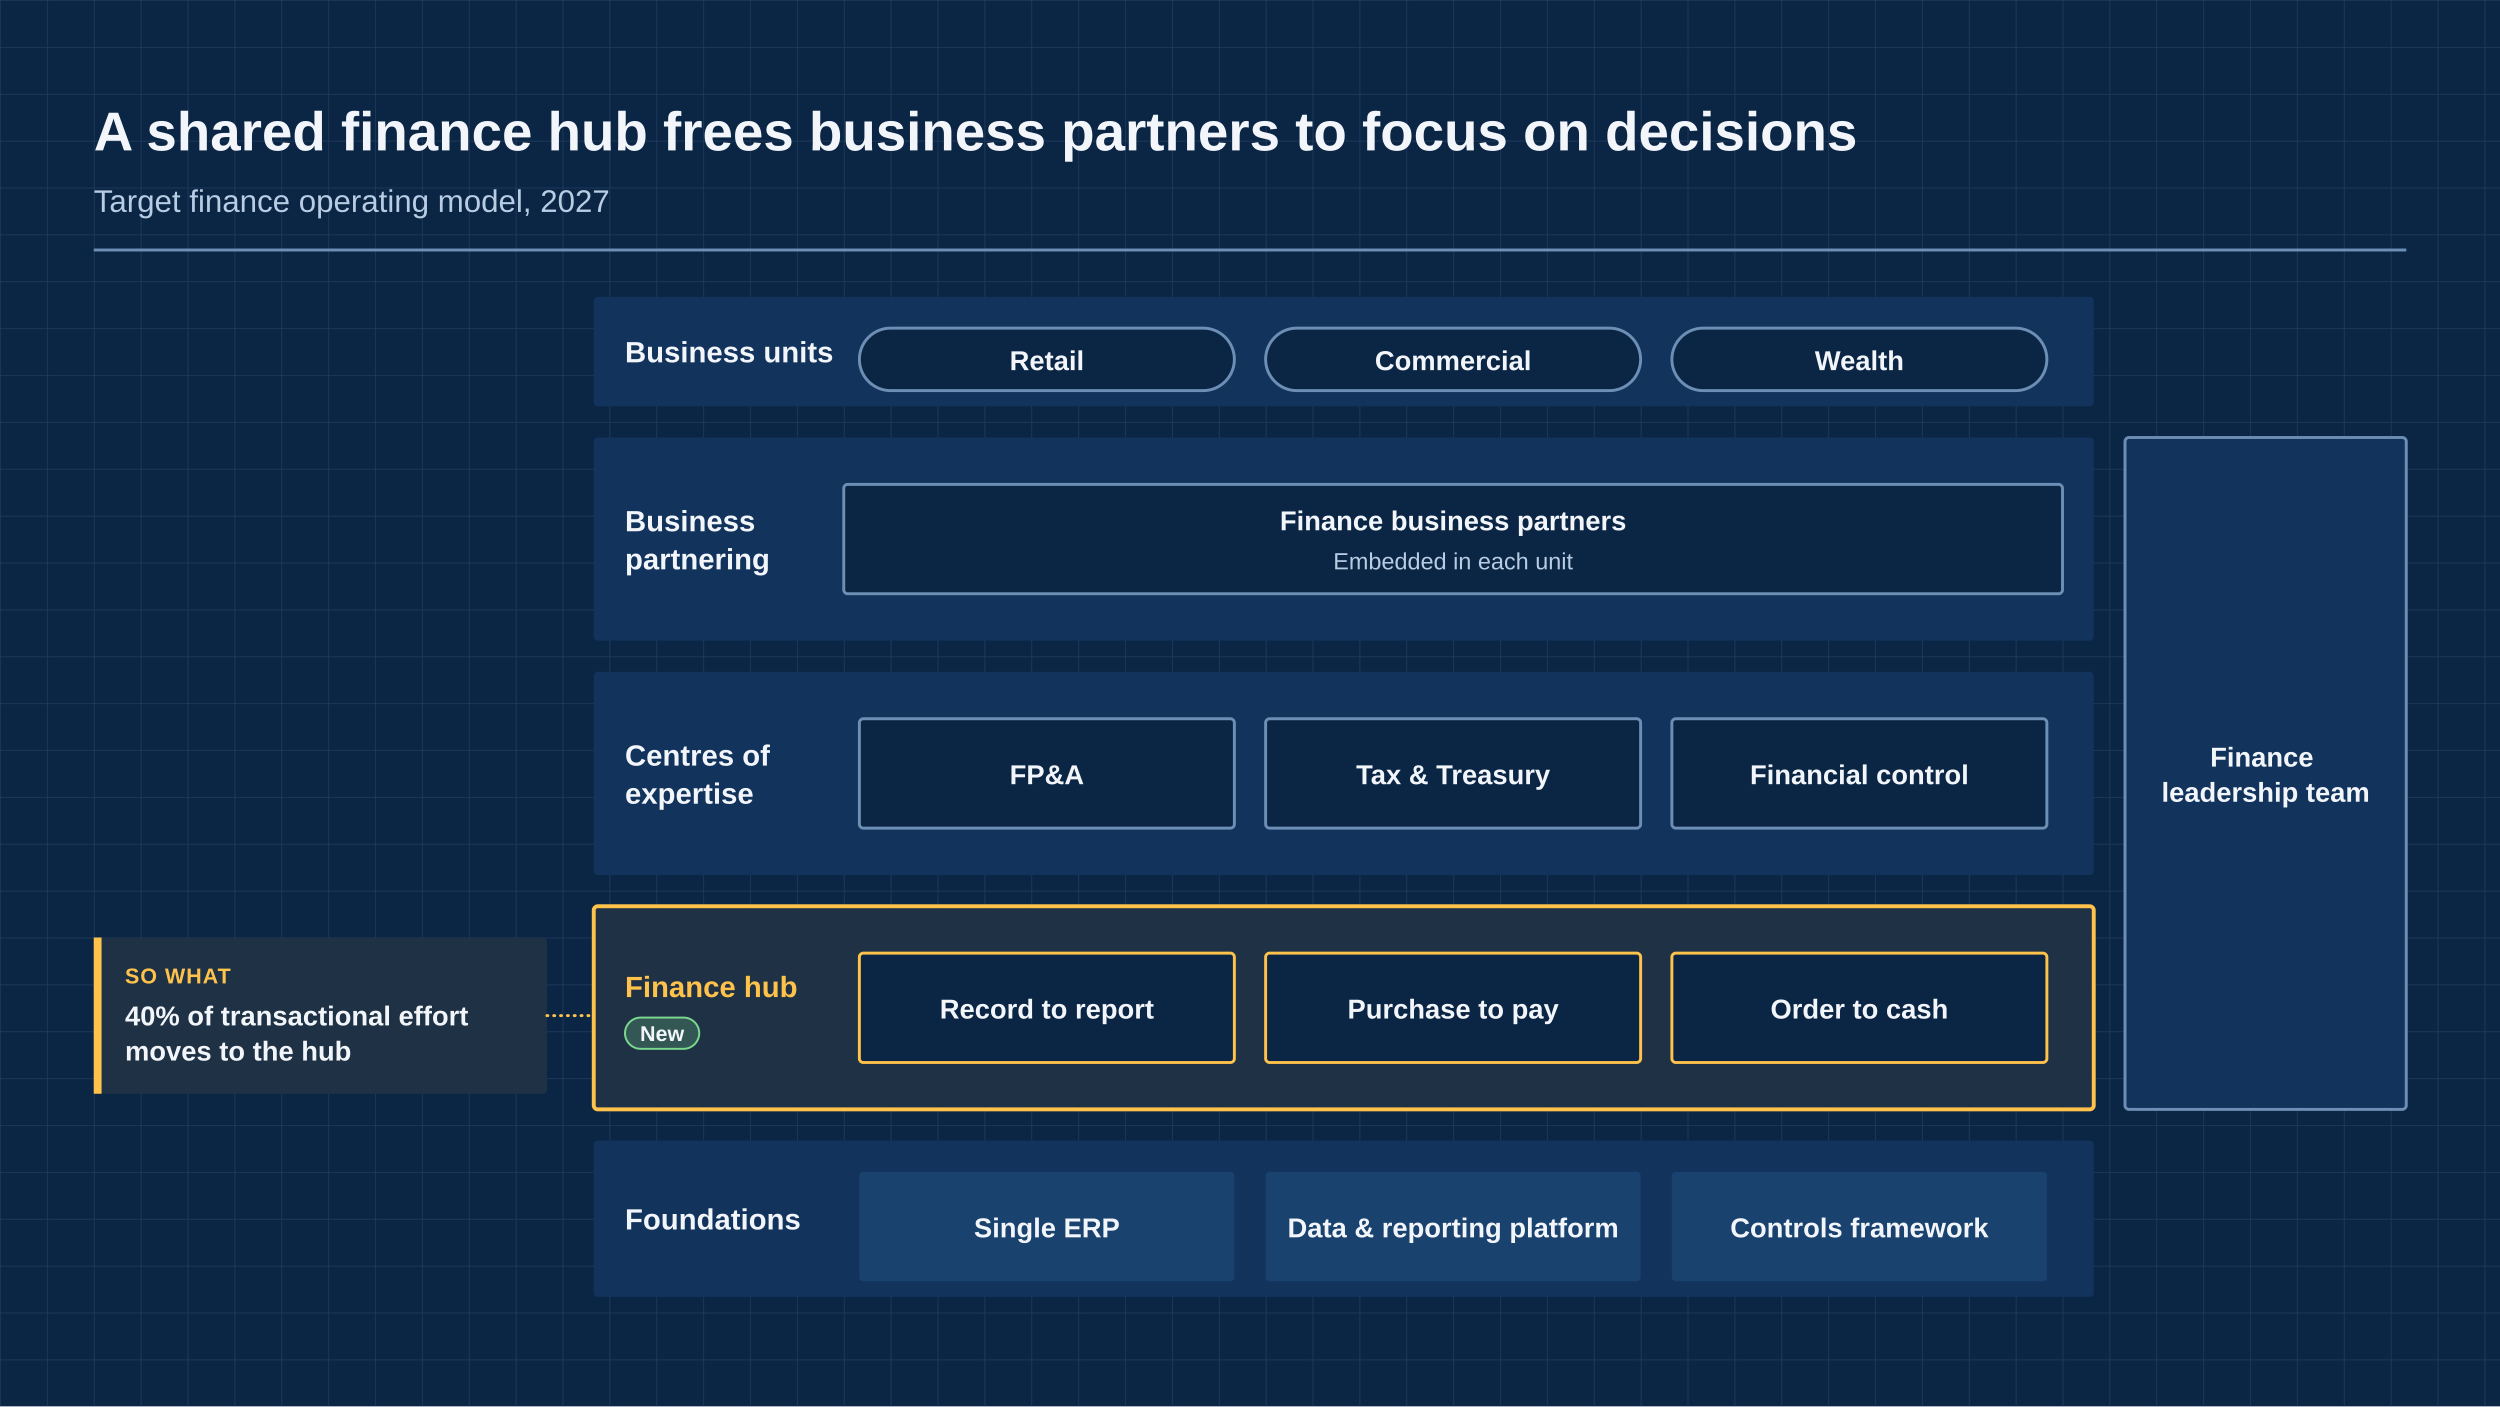
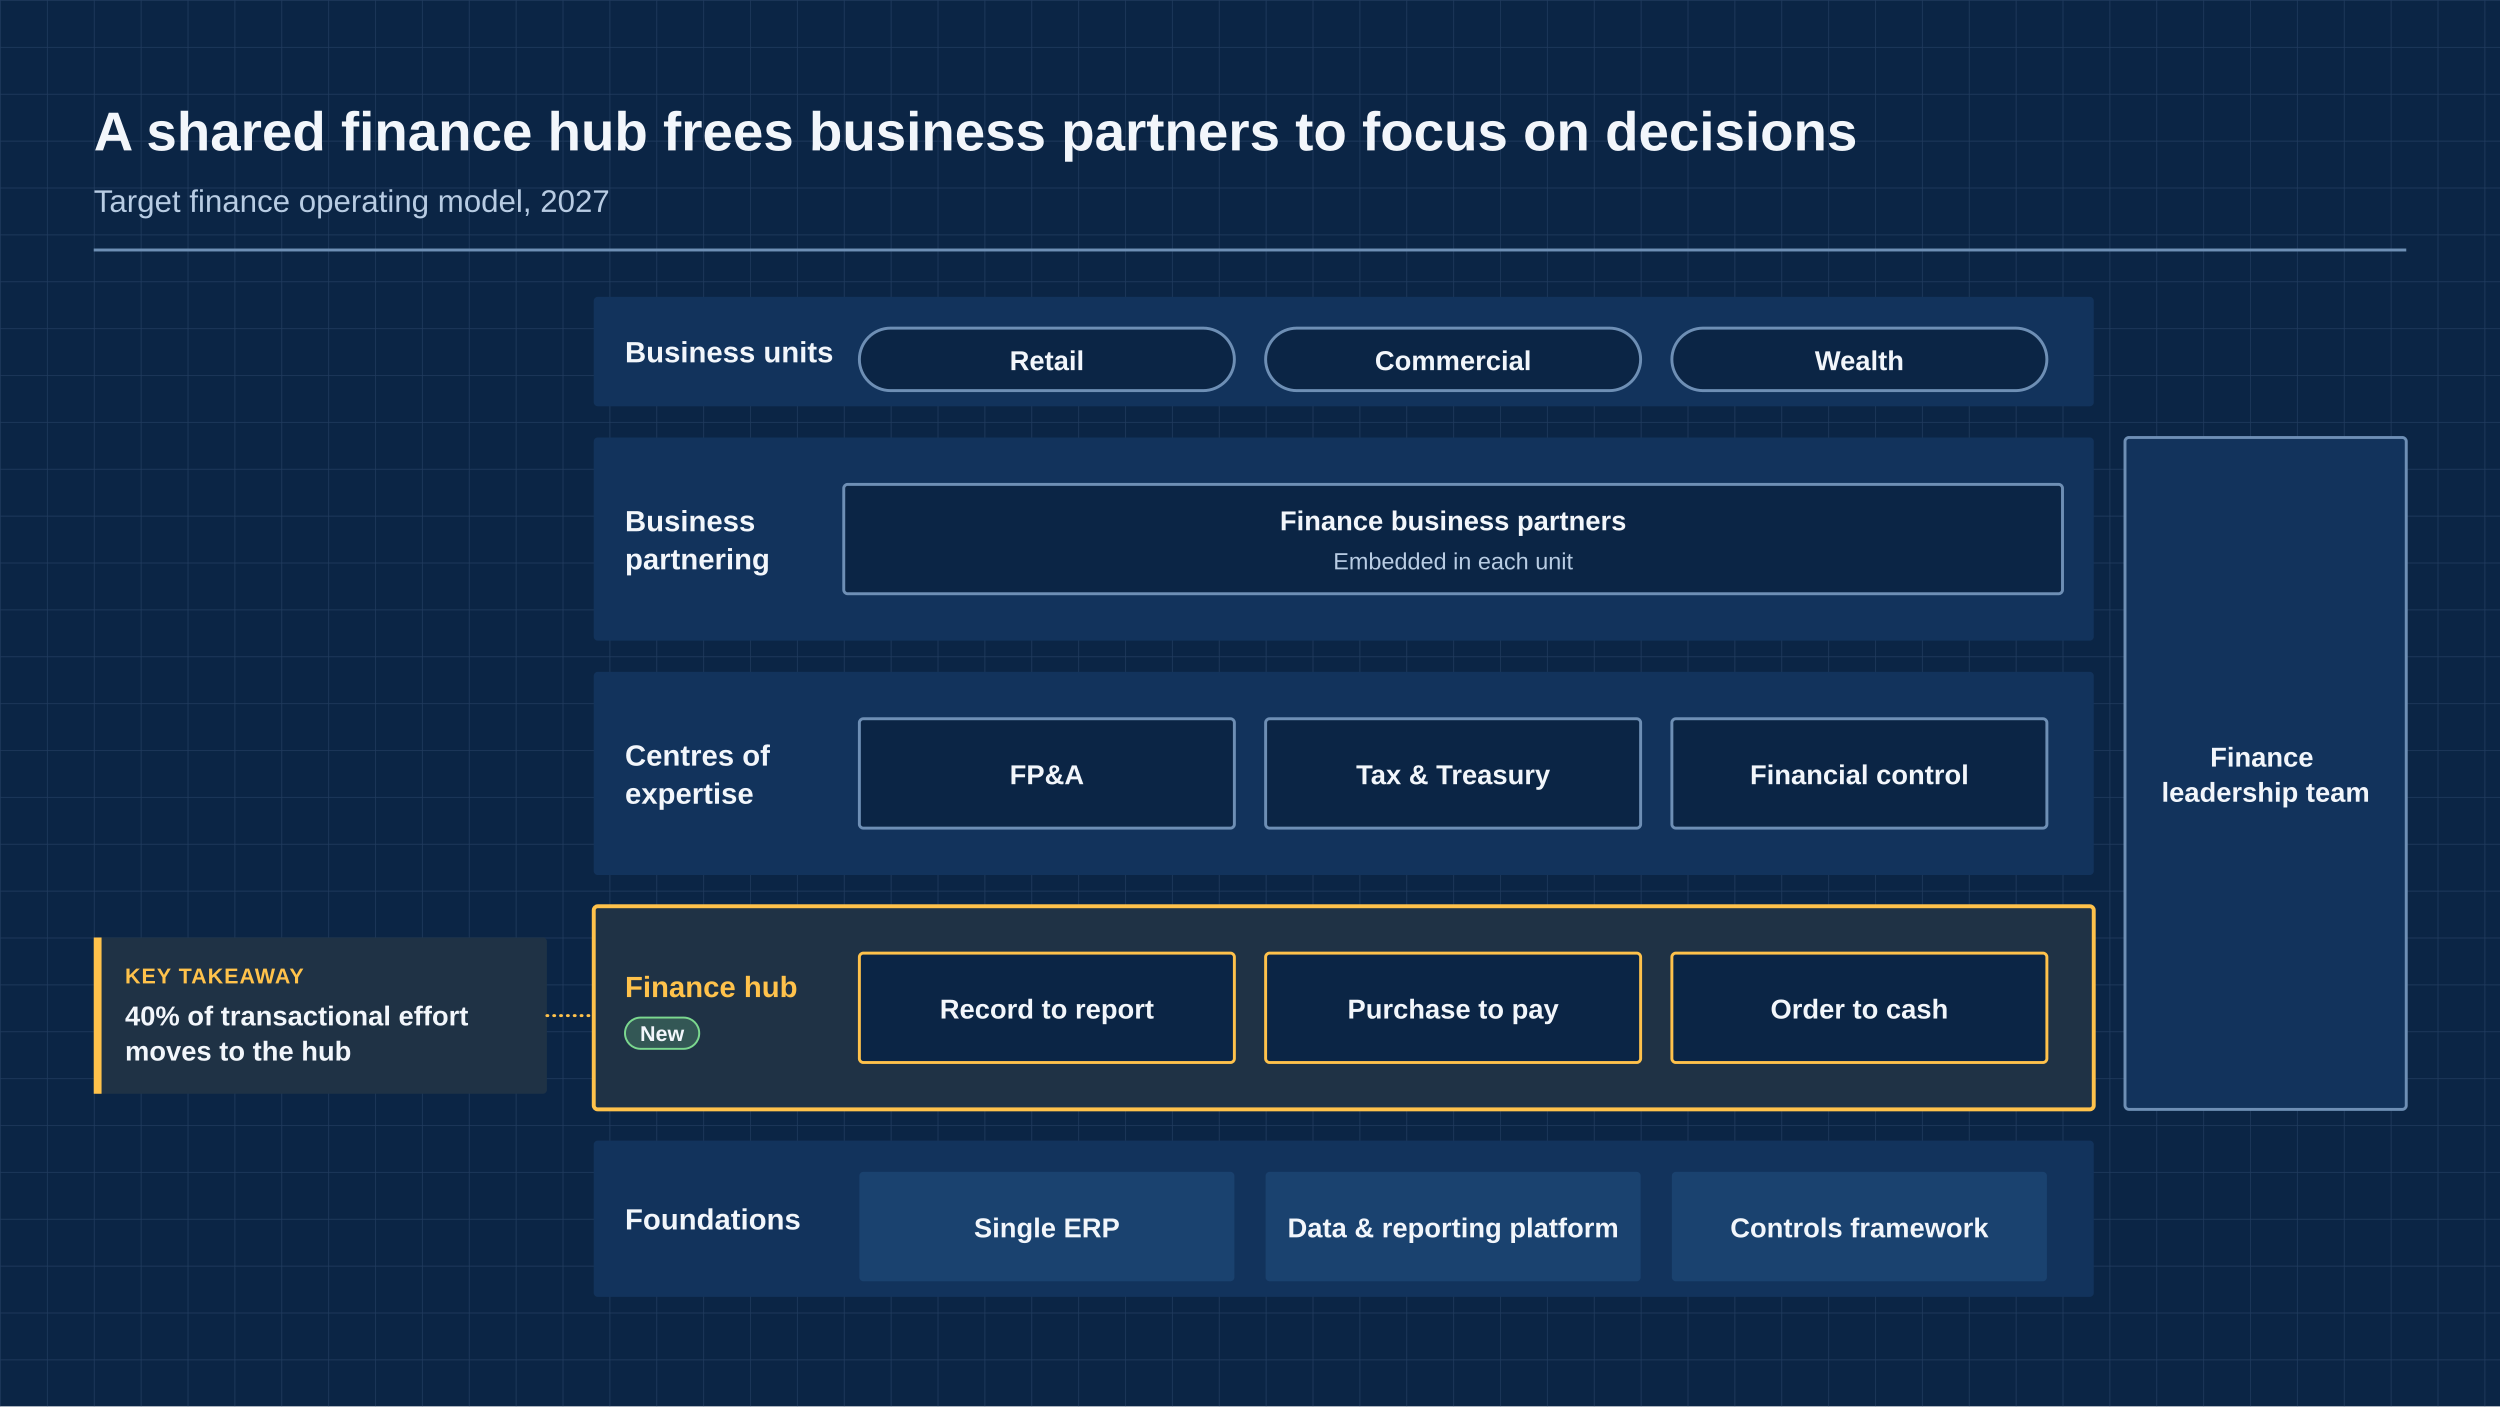
<svg xmlns="http://www.w3.org/2000/svg" width="1280" height="720" viewBox="0 0 1280 720" role="img" aria-labelledby="ds-svg-title ds-svg-desc" data-generator="diagram-studio 1.0.0" data-type="operating-model" data-theme="blueprint" data-altitude="executive">
  <defs>
    <pattern id="ds-grid-pattern" width="24" height="24" patternUnits="userSpaceOnUse" x="0" y="0">
      <path d="M24 0H0V24" fill="none" stroke="#213C5E" stroke-width="0.75" />
    </pattern>
  </defs>
  <rect id="ds-background" data-role="background" width="1280" height="720" fill="#0B2545" />
  <rect id="ds-grid" data-role="decoration" x="0" y="0" width="1280" height="720" fill="url(#ds-grid-pattern)" />
  <text id="ds-title" data-role="title" font-family="'IBM Plex Sans', 'Helvetica Neue', Arial, sans-serif" font-size="28" font-weight="600" fill="#F2F6FB">
    <tspan x="48" y="77">A shared finance hub frees business partners to focus on decisions</tspan>
  </text>
  <text id="ds-subtitle" data-role="subtitle" font-family="'IBM Plex Sans', 'Helvetica Neue', Arial, sans-serif" font-size="16" font-weight="400" fill="#B8CCE3">
    <tspan x="48" y="108.5">Target finance operating model, 2027</tspan>
  </text>
  <path id="ds-header-rule" data-role="decoration" d="M48 128L1232 128" fill="none" stroke="#6E8FB5" stroke-width="1.5" stroke-linecap="butt" stroke-linejoin="round" />
  <path id="customers" data-role="band" d="M306 152H1070A2 2 0 0 1 1072 154V206A2 2 0 0 1 1070 208H306A2 2 0 0 1 304 206V154A2 2 0 0 1 306 152Z" fill="#12335C" />
  <text id="customers--label" data-role="header" font-family="'IBM Plex Sans', 'Helvetica Neue', Arial, sans-serif" font-size="15" font-weight="600" fill="#F2F6FB">
    <tspan x="320" y="185.5">Business units</tspan>
  </text>
  <path id="customers-1" data-role="node" d="M456 168H616A16 16 0 0 1 632 184V184A16 16 0 0 1 616 200H456A16 16 0 0 1 440 184V184A16 16 0 0 1 456 168Z" fill="#0B2545" stroke="#6E8FB5" stroke-width="1.5" stroke-linejoin="round" />
  <text id="customers-1--label" data-role="label" font-family="'IBM Plex Sans', 'Helvetica Neue', Arial, sans-serif" font-size="14" font-weight="600" fill="#F2F6FB" text-anchor="middle">
    <tspan x="536" y="189.5">Retail</tspan>
  </text>
  <path id="customers-2" data-role="node" d="M664 168H824A16 16 0 0 1 840 184V184A16 16 0 0 1 824 200H664A16 16 0 0 1 648 184V184A16 16 0 0 1 664 168Z" fill="#0B2545" stroke="#6E8FB5" stroke-width="1.5" stroke-linejoin="round" />
  <text id="customers-2--label" data-role="label" font-family="'IBM Plex Sans', 'Helvetica Neue', Arial, sans-serif" font-size="14" font-weight="600" fill="#F2F6FB" text-anchor="middle">
    <tspan x="744" y="189.5">Commercial</tspan>
  </text>
  <path id="customers-3" data-role="node" d="M872 168H1032A16 16 0 0 1 1048 184V184A16 16 0 0 1 1032 200H872A16 16 0 0 1 856 184V184A16 16 0 0 1 872 168Z" fill="#0B2545" stroke="#6E8FB5" stroke-width="1.5" stroke-linejoin="round" />
  <text id="customers-3--label" data-role="label" font-family="'IBM Plex Sans', 'Helvetica Neue', Arial, sans-serif" font-size="14" font-weight="600" fill="#F2F6FB" text-anchor="middle">
    <tspan x="952" y="189.5">Wealth</tspan>
  </text>
  <path id="partnering" data-role="band" data-node="partnering" d="M306 224H1070A2 2 0 0 1 1072 226V326A2 2 0 0 1 1070 328H306A2 2 0 0 1 304 326V226A2 2 0 0 1 306 224Z" fill="#12335C" />
  <text id="partnering--label" data-role="header" font-family="'IBM Plex Sans', 'Helvetica Neue', Arial, sans-serif" font-size="15" font-weight="600" fill="#F2F6FB">
    <tspan x="320" y="272">Business</tspan>
    <tspan x="320" y="291.5">partnering</tspan>
  </text>
  <path id="bp" data-role="node" data-node="bp" d="M434 248H1054A2 2 0 0 1 1056 250V302A2 2 0 0 1 1054 304H434A2 2 0 0 1 432 302V250A2 2 0 0 1 434 248Z" fill="#0B2545" stroke="#6E8FB5" stroke-width="1.5" stroke-linejoin="round" />
  <text id="bp--label" data-role="label" font-family="'IBM Plex Sans', 'Helvetica Neue', Arial, sans-serif" font-size="14" font-weight="600" fill="#F2F6FB" text-anchor="middle">
    <tspan x="744" y="271.5">Finance business partners</tspan>
  </text>
  <text id="bp--description" data-role="label" font-family="'IBM Plex Sans', 'Helvetica Neue', Arial, sans-serif" font-size="12" font-weight="400" fill="#B8CCE3" text-anchor="middle">
    <tspan x="744" y="291.5">Embedded in each unit</tspan>
  </text>
  <path id="expertise" data-role="band" data-node="expertise" d="M306 344H1070A2 2 0 0 1 1072 346V446A2 2 0 0 1 1070 448H306A2 2 0 0 1 304 446V346A2 2 0 0 1 306 344Z" fill="#12335C" />
  <text id="expertise--label" data-role="header" font-family="'IBM Plex Sans', 'Helvetica Neue', Arial, sans-serif" font-size="15" font-weight="600" fill="#F2F6FB">
    <tspan x="320" y="392">Centres of</tspan>
    <tspan x="320" y="411.5">expertise</tspan>
  </text>
  <path id="fpa" data-role="node" data-node="fpa" d="M442 368H630A2 2 0 0 1 632 370V422A2 2 0 0 1 630 424H442A2 2 0 0 1 440 422V370A2 2 0 0 1 442 368Z" fill="#0B2545" stroke="#6E8FB5" stroke-width="1.5" stroke-linejoin="round" />
  <text id="fpa--label" data-role="label" font-family="'IBM Plex Sans', 'Helvetica Neue', Arial, sans-serif" font-size="14" font-weight="600" fill="#F2F6FB" text-anchor="middle">
    <tspan x="536" y="401.5">FP&amp;A</tspan>
  </text>
  <path id="tax" data-role="node" data-node="tax" d="M650 368H838A2 2 0 0 1 840 370V422A2 2 0 0 1 838 424H650A2 2 0 0 1 648 422V370A2 2 0 0 1 650 368Z" fill="#0B2545" stroke="#6E8FB5" stroke-width="1.5" stroke-linejoin="round" />
  <text id="tax--label" data-role="label" font-family="'IBM Plex Sans', 'Helvetica Neue', Arial, sans-serif" font-size="14" font-weight="600" fill="#F2F6FB" text-anchor="middle">
    <tspan x="744" y="401.5">Tax &amp; Treasury</tspan>
  </text>
  <path id="control" data-role="node" data-node="control" d="M858 368H1046A2 2 0 0 1 1048 370V422A2 2 0 0 1 1046 424H858A2 2 0 0 1 856 422V370A2 2 0 0 1 858 368Z" fill="#0B2545" stroke="#6E8FB5" stroke-width="1.5" stroke-linejoin="round" />
  <text id="control--label" data-role="label" font-family="'IBM Plex Sans', 'Helvetica Neue', Arial, sans-serif" font-size="14" font-weight="600" fill="#F2F6FB" text-anchor="middle">
    <tspan x="952" y="401.5">Financial control</tspan>
  </text>
  <path id="hub" data-role="band" data-node="hub" data-emphasis="accent" data-status="new" d="M306 464H1070A2 2 0 0 1 1072 466V566A2 2 0 0 1 1070 568H306A2 2 0 0 1 304 566V466A2 2 0 0 1 306 464Z" fill="#1F3245" stroke="#FFC24B" stroke-width="2" stroke-linejoin="round" />
  <text id="hub--label" data-role="header" font-family="'IBM Plex Sans', 'Helvetica Neue', Arial, sans-serif" font-size="15" font-weight="600" fill="#FFC24B">
    <tspan x="320" y="510.5">Finance hub</tspan>
  </text>
  <path id="hub--badge" data-role="badge" d="M328 521H350A8 8 0 0 1 358 529V529A8 8 0 0 1 350 537H328A8 8 0 0 1 320 529V529A8 8 0 0 1 328 521Z" fill="#335755" stroke="#7BD88F" stroke-width="1" stroke-linejoin="round" />
  <text id="hub--badge-text" data-role="label" font-family="'IBM Plex Sans', 'Helvetica Neue', Arial, sans-serif" font-size="11" font-weight="600" fill="#F2F6FB" text-anchor="middle">
    <tspan x="339" y="533">New</tspan>
  </text>
  <path id="r2r" data-role="node" data-node="r2r" d="M442 488H630A2 2 0 0 1 632 490V542A2 2 0 0 1 630 544H442A2 2 0 0 1 440 542V490A2 2 0 0 1 442 488Z" fill="#0B2545" stroke="#FFC24B" stroke-width="1.5" stroke-linejoin="round" />
  <text id="r2r--label" data-role="label" font-family="'IBM Plex Sans', 'Helvetica Neue', Arial, sans-serif" font-size="14" font-weight="600" fill="#F2F6FB" text-anchor="middle">
    <tspan x="536" y="521.5">Record to report</tspan>
  </text>
  <path id="p2p" data-role="node" data-node="p2p" d="M650 488H838A2 2 0 0 1 840 490V542A2 2 0 0 1 838 544H650A2 2 0 0 1 648 542V490A2 2 0 0 1 650 488Z" fill="#0B2545" stroke="#FFC24B" stroke-width="1.5" stroke-linejoin="round" />
  <text id="p2p--label" data-role="label" font-family="'IBM Plex Sans', 'Helvetica Neue', Arial, sans-serif" font-size="14" font-weight="600" fill="#F2F6FB" text-anchor="middle">
    <tspan x="744" y="521.5">Purchase to pay</tspan>
  </text>
  <path id="o2c" data-role="node" data-node="o2c" d="M858 488H1046A2 2 0 0 1 1048 490V542A2 2 0 0 1 1046 544H858A2 2 0 0 1 856 542V490A2 2 0 0 1 858 488Z" fill="#0B2545" stroke="#FFC24B" stroke-width="1.5" stroke-linejoin="round" />
  <text id="o2c--label" data-role="label" font-family="'IBM Plex Sans', 'Helvetica Neue', Arial, sans-serif" font-size="14" font-weight="600" fill="#F2F6FB" text-anchor="middle">
    <tspan x="952" y="521.5">Order to cash</tspan>
  </text>
  <path id="foundations" data-role="band" d="M306 584H1070A2 2 0 0 1 1072 586V662A2 2 0 0 1 1070 664H306A2 2 0 0 1 304 662V586A2 2 0 0 1 306 584Z" fill="#12335C" />
  <text id="foundations--label" data-role="header" font-family="'IBM Plex Sans', 'Helvetica Neue', Arial, sans-serif" font-size="15" font-weight="600" fill="#F2F6FB">
    <tspan x="320" y="629.5">Foundations</tspan>
  </text>
  <path id="foundations-1" data-role="node" d="M442 600H630A2 2 0 0 1 632 602V654A2 2 0 0 1 630 656H442A2 2 0 0 1 440 654V602A2 2 0 0 1 442 600Z" fill="#1A426F" />
  <text id="foundations-1--label" data-role="label" font-family="'IBM Plex Sans', 'Helvetica Neue', Arial, sans-serif" font-size="14" font-weight="600" fill="#F2F6FB" text-anchor="middle">
    <tspan x="536" y="633.5">Single ERP</tspan>
  </text>
  <path id="foundations-2" data-role="node" d="M650 600H838A2 2 0 0 1 840 602V654A2 2 0 0 1 838 656H650A2 2 0 0 1 648 654V602A2 2 0 0 1 650 600Z" fill="#1A426F" />
  <text id="foundations-2--label" data-role="label" font-family="'IBM Plex Sans', 'Helvetica Neue', Arial, sans-serif" font-size="14" font-weight="600" fill="#F2F6FB" text-anchor="middle">
    <tspan x="744" y="633.5">Data &amp; reporting platform</tspan>
  </text>
  <path id="foundations-3" data-role="node" d="M858 600H1046A2 2 0 0 1 1048 602V654A2 2 0 0 1 1046 656H858A2 2 0 0 1 856 654V602A2 2 0 0 1 858 600Z" fill="#1A426F" />
  <text id="foundations-3--label" data-role="label" font-family="'IBM Plex Sans', 'Helvetica Neue', Arial, sans-serif" font-size="14" font-weight="600" fill="#F2F6FB" text-anchor="middle">
    <tspan x="952" y="633.5">Controls framework</tspan>
  </text>
  <path id="governance" data-role="group" d="M1090 224H1230A2 2 0 0 1 1232 226V566A2 2 0 0 1 1230 568H1090A2 2 0 0 1 1088 566V226A2 2 0 0 1 1090 224Z" fill="#12335C" stroke="#6E8FB5" stroke-width="1.5" stroke-linejoin="round" />
  <text id="governance--label" data-role="label" font-family="'IBM Plex Sans', 'Helvetica Neue', Arial, sans-serif" font-size="14" font-weight="600" fill="#F2F6FB" text-anchor="middle">
    <tspan x="1160" y="392.5">Finance</tspan>
    <tspan x="1160" y="410.5">leadership team</tspan>
  </text>
  <path id="ds-callout" data-role="callout" d="M50 480H278A2 2 0 0 1 280 482V558A2 2 0 0 1 278 560H50A2 2 0 0 1 48 558V482A2 2 0 0 1 50 480Z" fill="#1F3245" />
  <path id="ds-callout-bar" data-role="decoration" d="M48 480H52V560H48Z" fill="#FFC24B" />
  <text id="ds-callout-heading" data-role="label" font-family="'IBM Plex Sans', 'Helvetica Neue', Arial, sans-serif" font-size="11" font-weight="600" fill="#FFC24B" letter-spacing="0.5">
-     <tspan x="64" y="503.5">SO WHAT</tspan>
+     <tspan x="64" y="503.5">KEY TAKEAWAY</tspan>
  </text>
  <text id="ds-callout-text" data-role="label" font-family="'IBM Plex Sans', 'Helvetica Neue', Arial, sans-serif" font-size="14" font-weight="600" fill="#F2F6FB">
    <tspan x="64" y="525">40% of transactional effort</tspan>
    <tspan x="64" y="543">moves to the hub</tspan>
  </text>
  <path id="ds-callout-pointer" data-role="decoration" d="M280 520L304 520" fill="none" stroke="#FFC24B" stroke-width="1.5" stroke-dasharray="0.5 3" stroke-linecap="round" stroke-linejoin="round" />
</svg>
